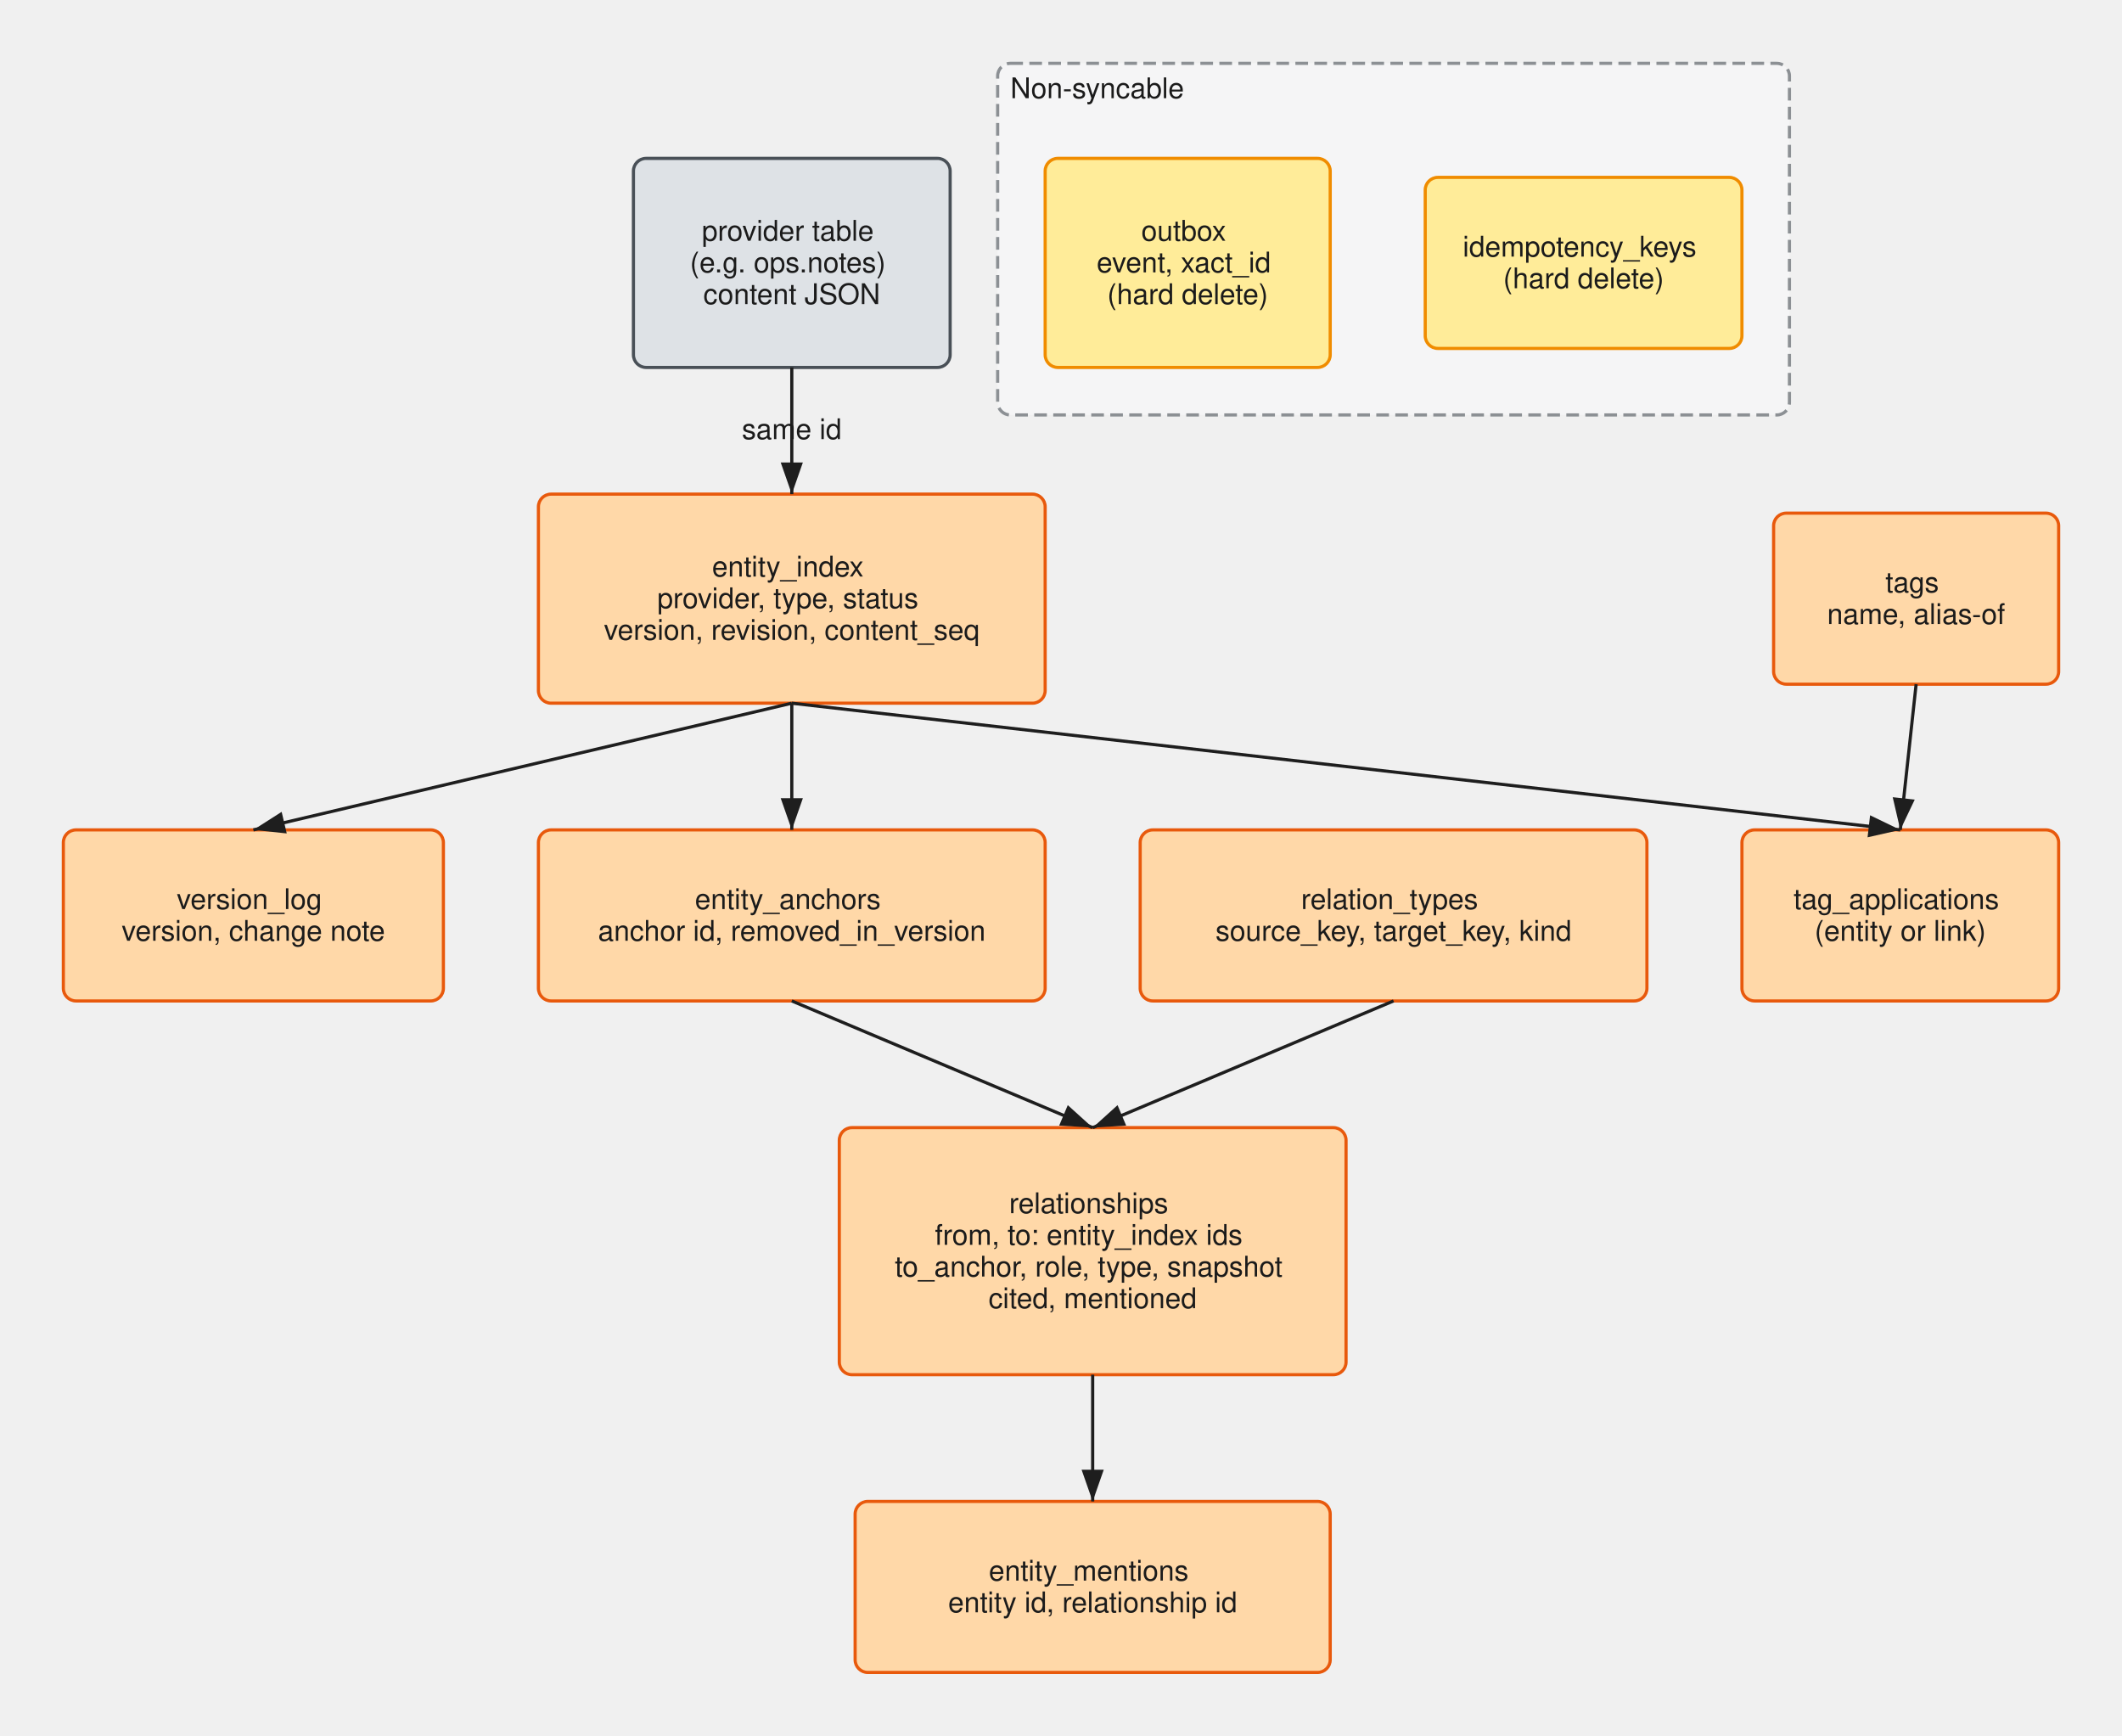
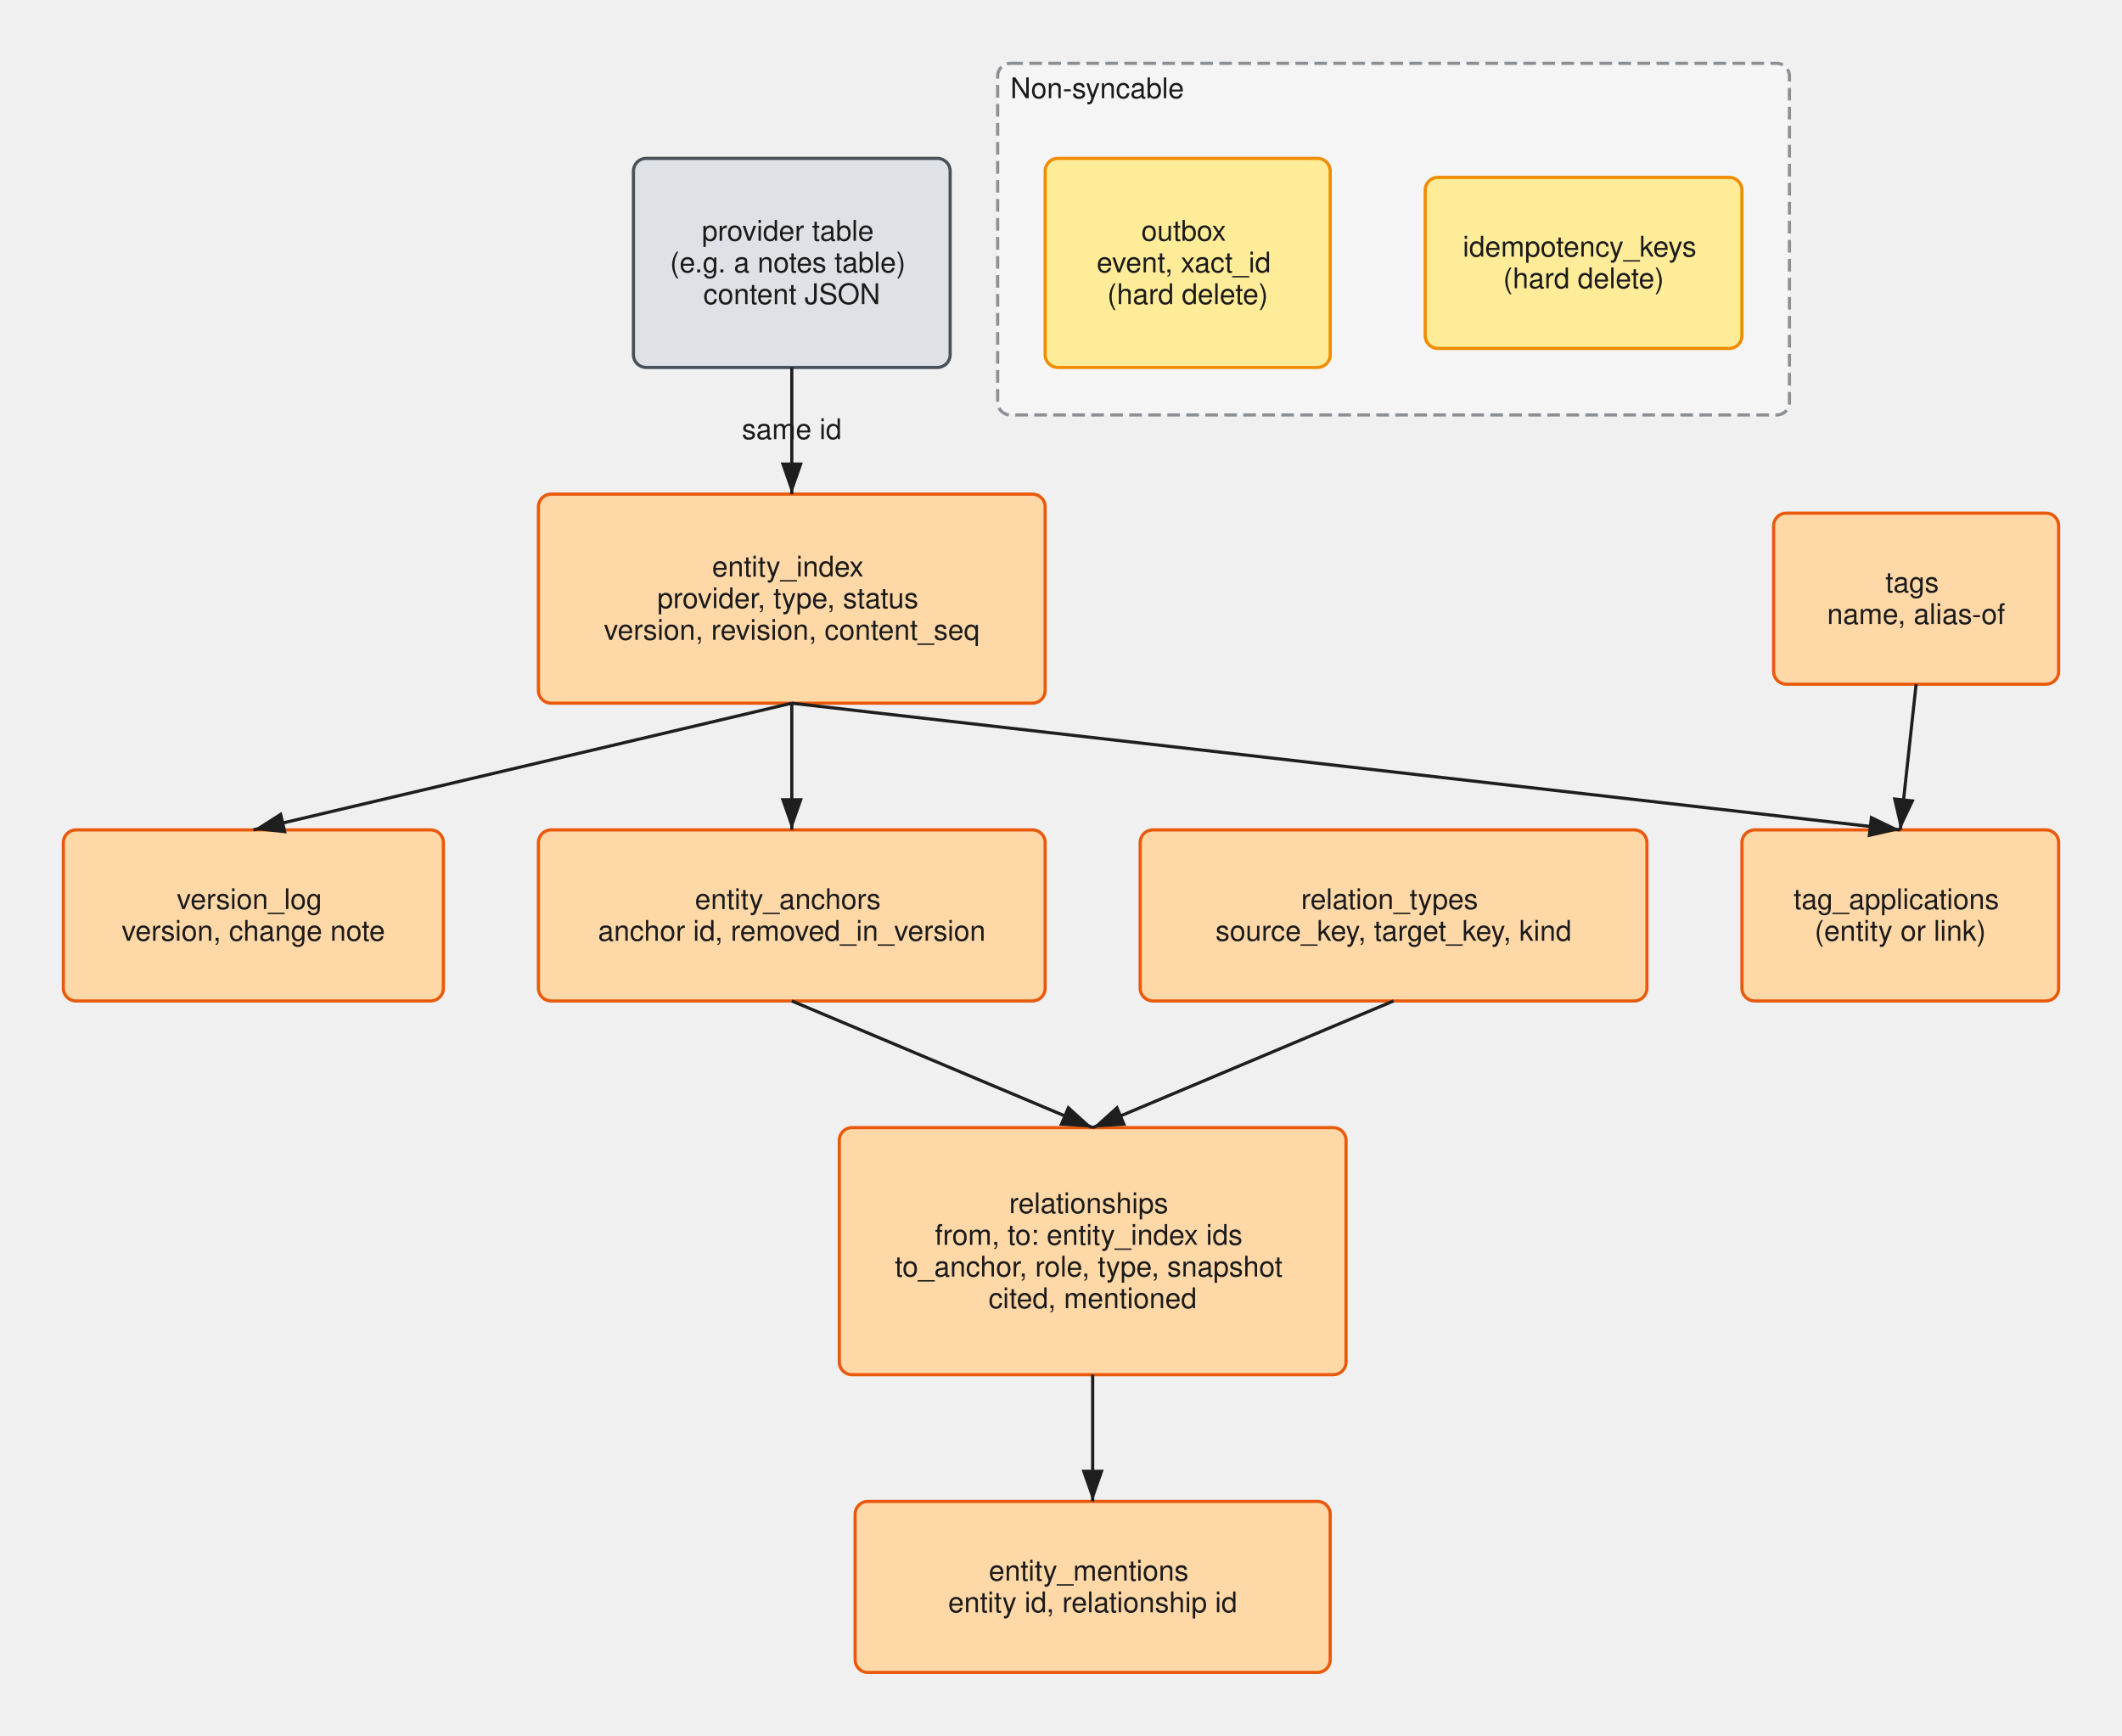
<svg xmlns="http://www.w3.org/2000/svg" viewBox="0 -60 1340 1096" width="1340" height="1096">
  <style>
    /* Follows the reader's light or dark setting, like the rest of arkive. */
    [fill="#ffffff"] { fill: none; }
    text[fill] { fill: #1b1b1b; font-size: 18px; font-family: system-ui, -apple-system, "Segoe UI", Helvetica, Arial, sans-serif; }
    @media (prefers-color-scheme: dark) {
      [fill="#a5d8ff"] { fill: #173452; }
      [stroke="#a5d8ff"] { stroke: #173452; }
      [fill="#b2f2bb"] { fill: #173a22; }
      [stroke="#b2f2bb"] { stroke: #173a22; }
      [fill="#d0bfff"] { fill: #2b2350; }
      [stroke="#d0bfff"] { stroke: #2b2350; }
      [fill="#dee2e6"] { fill: #2a2d31; }
      [stroke="#dee2e6"] { stroke: #2a2d31; }
      [fill="#ffc9c9"] { fill: #47201f; }
      [stroke="#ffc9c9"] { stroke: #47201f; }
      [fill="#ffd8a8"] { fill: #45290f; }
      [stroke="#ffd8a8"] { stroke: #45290f; }
      [fill="#ffec99"] { fill: #3f3610; }
      [stroke="#ffec99"] { stroke: #3f3610; }
      [fill="#f8f9fa"] { fill: #1a1b1d; }
      [stroke="#f8f9fa"] { stroke: #1a1b1d; }
      [fill="#1971c2"] { fill: #4dabf7; }
      [stroke="#1971c2"] { stroke: #4dabf7; }
      [fill="#2f9e44"] { fill: #51cf66; }
      [stroke="#2f9e44"] { stroke: #51cf66; }
      [fill="#7048e8"] { fill: #9775fa; }
      [stroke="#7048e8"] { stroke: #9775fa; }
      [fill="#495057"] { fill: #adb5bd; }
      [stroke="#495057"] { stroke: #adb5bd; }
      [fill="#e03131"] { fill: #ff8787; }
      [stroke="#e03131"] { stroke: #ff8787; }
      [fill="#e8590c"] { fill: #ff922b; }
      [stroke="#e8590c"] { stroke: #ff922b; }
      [fill="#f08c00"] { fill: #fcc419; }
      [stroke="#f08c00"] { stroke: #fcc419; }
      [fill="#1e1e1e"] { fill: #e9e9e7; }
      [stroke="#1e1e1e"] { stroke: #e9e9e7; }
      text[fill] { fill: #e9e9e7; }
    }
  </style>
  <defs>
    <marker id="arrowhead" markerWidth="10" markerHeight="7" refX="10" refY="3.5" orient="auto">
      <polygon points="0 0, 10 3.5, 0 7" fill="#1e1e1e" />
    </marker>
  </defs>
  <rect x="0" y="-60" width="1340" height="1096" fill="#ffffff" />
  <rect x="630" y="-20" width="500" height="222" rx="8" ry="8" fill="#f8f9fa" stroke="#495057" stroke-width="2" opacity="0.6" stroke-dasharray="8 4" />
  <rect x="400" y="40" width="200" height="132" rx="8" ry="8" fill="#dee2e6" stroke="#495057" stroke-width="2" opacity="1" />
  <rect x="340" y="252" width="320" height="132" rx="8" ry="8" fill="#ffd8a8" stroke="#e8590c" stroke-width="2" opacity="1" />
  <rect x="40" y="464" width="240" height="108" rx="8" ry="8" fill="#ffd8a8" stroke="#e8590c" stroke-width="2" opacity="1" />
  <rect x="340" y="464" width="320" height="108" rx="8" ry="8" fill="#ffd8a8" stroke="#e8590c" stroke-width="2" opacity="1" />
  <rect x="540" y="888" width="300" height="108" rx="8" ry="8" fill="#ffd8a8" stroke="#e8590c" stroke-width="2" opacity="1" />
  <rect x="530" y="652" width="320" height="156" rx="8" ry="8" fill="#ffd8a8" stroke="#e8590c" stroke-width="2" opacity="1" />
  <rect x="720" y="464" width="320" height="108" rx="8" ry="8" fill="#ffd8a8" stroke="#e8590c" stroke-width="2" opacity="1" />
  <rect x="1120" y="264" width="180" height="108" rx="8" ry="8" fill="#ffd8a8" stroke="#e8590c" stroke-width="2" opacity="1" />
  <rect x="1100" y="464" width="200" height="108" rx="8" ry="8" fill="#ffd8a8" stroke="#e8590c" stroke-width="2" opacity="1" />
  <rect x="660" y="40" width="180" height="132" rx="8" ry="8" fill="#ffec99" stroke="#f08c00" stroke-width="2" opacity="1" />
  <rect x="900" y="52" width="200" height="108" rx="8" ry="8" fill="#ffec99" stroke="#f08c00" stroke-width="2" opacity="1" />
  <polyline points="500,172 500,252" fill="none" stroke="#1e1e1e" stroke-width="2" marker-end="url(#arrowhead)" />
  <polyline points="500,384 160,464" fill="none" stroke="#1e1e1e" stroke-width="2" marker-end="url(#arrowhead)" />
  <polyline points="500,384 500,464" fill="none" stroke="#1e1e1e" stroke-width="2" marker-end="url(#arrowhead)" />
  <polyline points="500,384 1200,464" fill="none" stroke="#1e1e1e" stroke-width="2" marker-end="url(#arrowhead)" />
  <polyline points="500,572 690,652" fill="none" stroke="#1e1e1e" stroke-width="2" marker-end="url(#arrowhead)" />
  <polyline points="880,572 690,652" fill="none" stroke="#1e1e1e" stroke-width="2" marker-end="url(#arrowhead)" />
  <polyline points="690,808 690,888" fill="none" stroke="#1e1e1e" stroke-width="2" marker-end="url(#arrowhead)" />
  <polyline points="1210,372 1200,464" fill="none" stroke="#1e1e1e" stroke-width="2" marker-end="url(#arrowhead)" />
  <text x="638" y="2" font-family="Virgil, Segoe UI Emoji, Helvetica, Arial, sans-serif" font-size="14" fill="#495057" text-anchor="start">
    <tspan x="638" dy="0">Non-syncable</tspan>
  </text>
  <text x="500" y="92" font-family="Virgil, Segoe UI Emoji, Helvetica, Arial, sans-serif" font-size="16" fill="#495057" text-anchor="middle">
    <tspan x="500" dy="0">provider table</tspan>
-     <tspan x="500" dy="20">(e.g. ops.notes)</tspan>
+     <tspan x="500" dy="20">(e.g. a notes table)</tspan>
    <tspan x="500" dy="20">content JSON</tspan>
  </text>
  <text x="500" y="304" font-family="Virgil, Segoe UI Emoji, Helvetica, Arial, sans-serif" font-size="16" fill="#e8590c" text-anchor="middle">
    <tspan x="500" dy="0">entity_index</tspan>
    <tspan x="500" dy="20">provider, type, status</tspan>
    <tspan x="500" dy="20">version, revision, content_seq</tspan>
  </text>
  <text x="160" y="514" font-family="Virgil, Segoe UI Emoji, Helvetica, Arial, sans-serif" font-size="16" fill="#e8590c" text-anchor="middle">
    <tspan x="160" dy="0">version_log</tspan>
    <tspan x="160" dy="20">version, change note</tspan>
  </text>
  <text x="500" y="514" font-family="Virgil, Segoe UI Emoji, Helvetica, Arial, sans-serif" font-size="16" fill="#e8590c" text-anchor="middle">
    <tspan x="500" dy="0">entity_anchors</tspan>
    <tspan x="500" dy="20">anchor id, removed_in_version</tspan>
  </text>
  <text x="690" y="938" font-family="Virgil, Segoe UI Emoji, Helvetica, Arial, sans-serif" font-size="16" fill="#e8590c" text-anchor="middle">
    <tspan x="690" dy="0">entity_mentions</tspan>
    <tspan x="690" dy="20">entity id, relationship id</tspan>
  </text>
  <text x="690" y="706" font-family="Virgil, Segoe UI Emoji, Helvetica, Arial, sans-serif" font-size="16" fill="#e8590c" text-anchor="middle">
    <tspan x="690" dy="0">relationships</tspan>
    <tspan x="690" dy="20">from, to: entity_index ids</tspan>
    <tspan x="690" dy="20">to_anchor, role, type, snapshot</tspan>
    <tspan x="690" dy="20">cited, mentioned</tspan>
  </text>
  <text x="880" y="514" font-family="Virgil, Segoe UI Emoji, Helvetica, Arial, sans-serif" font-size="16" fill="#e8590c" text-anchor="middle">
    <tspan x="880" dy="0">relation_types</tspan>
    <tspan x="880" dy="20">source_key, target_key, kind</tspan>
  </text>
  <text x="1210" y="314" font-family="Virgil, Segoe UI Emoji, Helvetica, Arial, sans-serif" font-size="16" fill="#e8590c" text-anchor="middle">
    <tspan x="1210" dy="0">tags</tspan>
    <tspan x="1210" dy="20">name, alias-of</tspan>
  </text>
  <text x="1200" y="514" font-family="Virgil, Segoe UI Emoji, Helvetica, Arial, sans-serif" font-size="16" fill="#e8590c" text-anchor="middle">
    <tspan x="1200" dy="0">tag_applications</tspan>
    <tspan x="1200" dy="20">(entity or link)</tspan>
  </text>
  <text x="750" y="92" font-family="Virgil, Segoe UI Emoji, Helvetica, Arial, sans-serif" font-size="16" fill="#f08c00" text-anchor="middle">
    <tspan x="750" dy="0">outbox</tspan>
    <tspan x="750" dy="20">event, xact_id</tspan>
    <tspan x="750" dy="20">(hard delete)</tspan>
  </text>
  <text x="1000" y="102" font-family="Virgil, Segoe UI Emoji, Helvetica, Arial, sans-serif" font-size="16" fill="#f08c00" text-anchor="middle">
    <tspan x="1000" dy="0">idempotency_keys</tspan>
    <tspan x="1000" dy="20">(hard delete)</tspan>
  </text>
  <text x="500" y="217.25" font-family="Virgil, Segoe UI Emoji, Helvetica, Arial, sans-serif" font-size="14" fill="#1e1e1e" text-anchor="middle">
    <tspan x="500" dy="0">same id</tspan>
  </text>
</svg>
